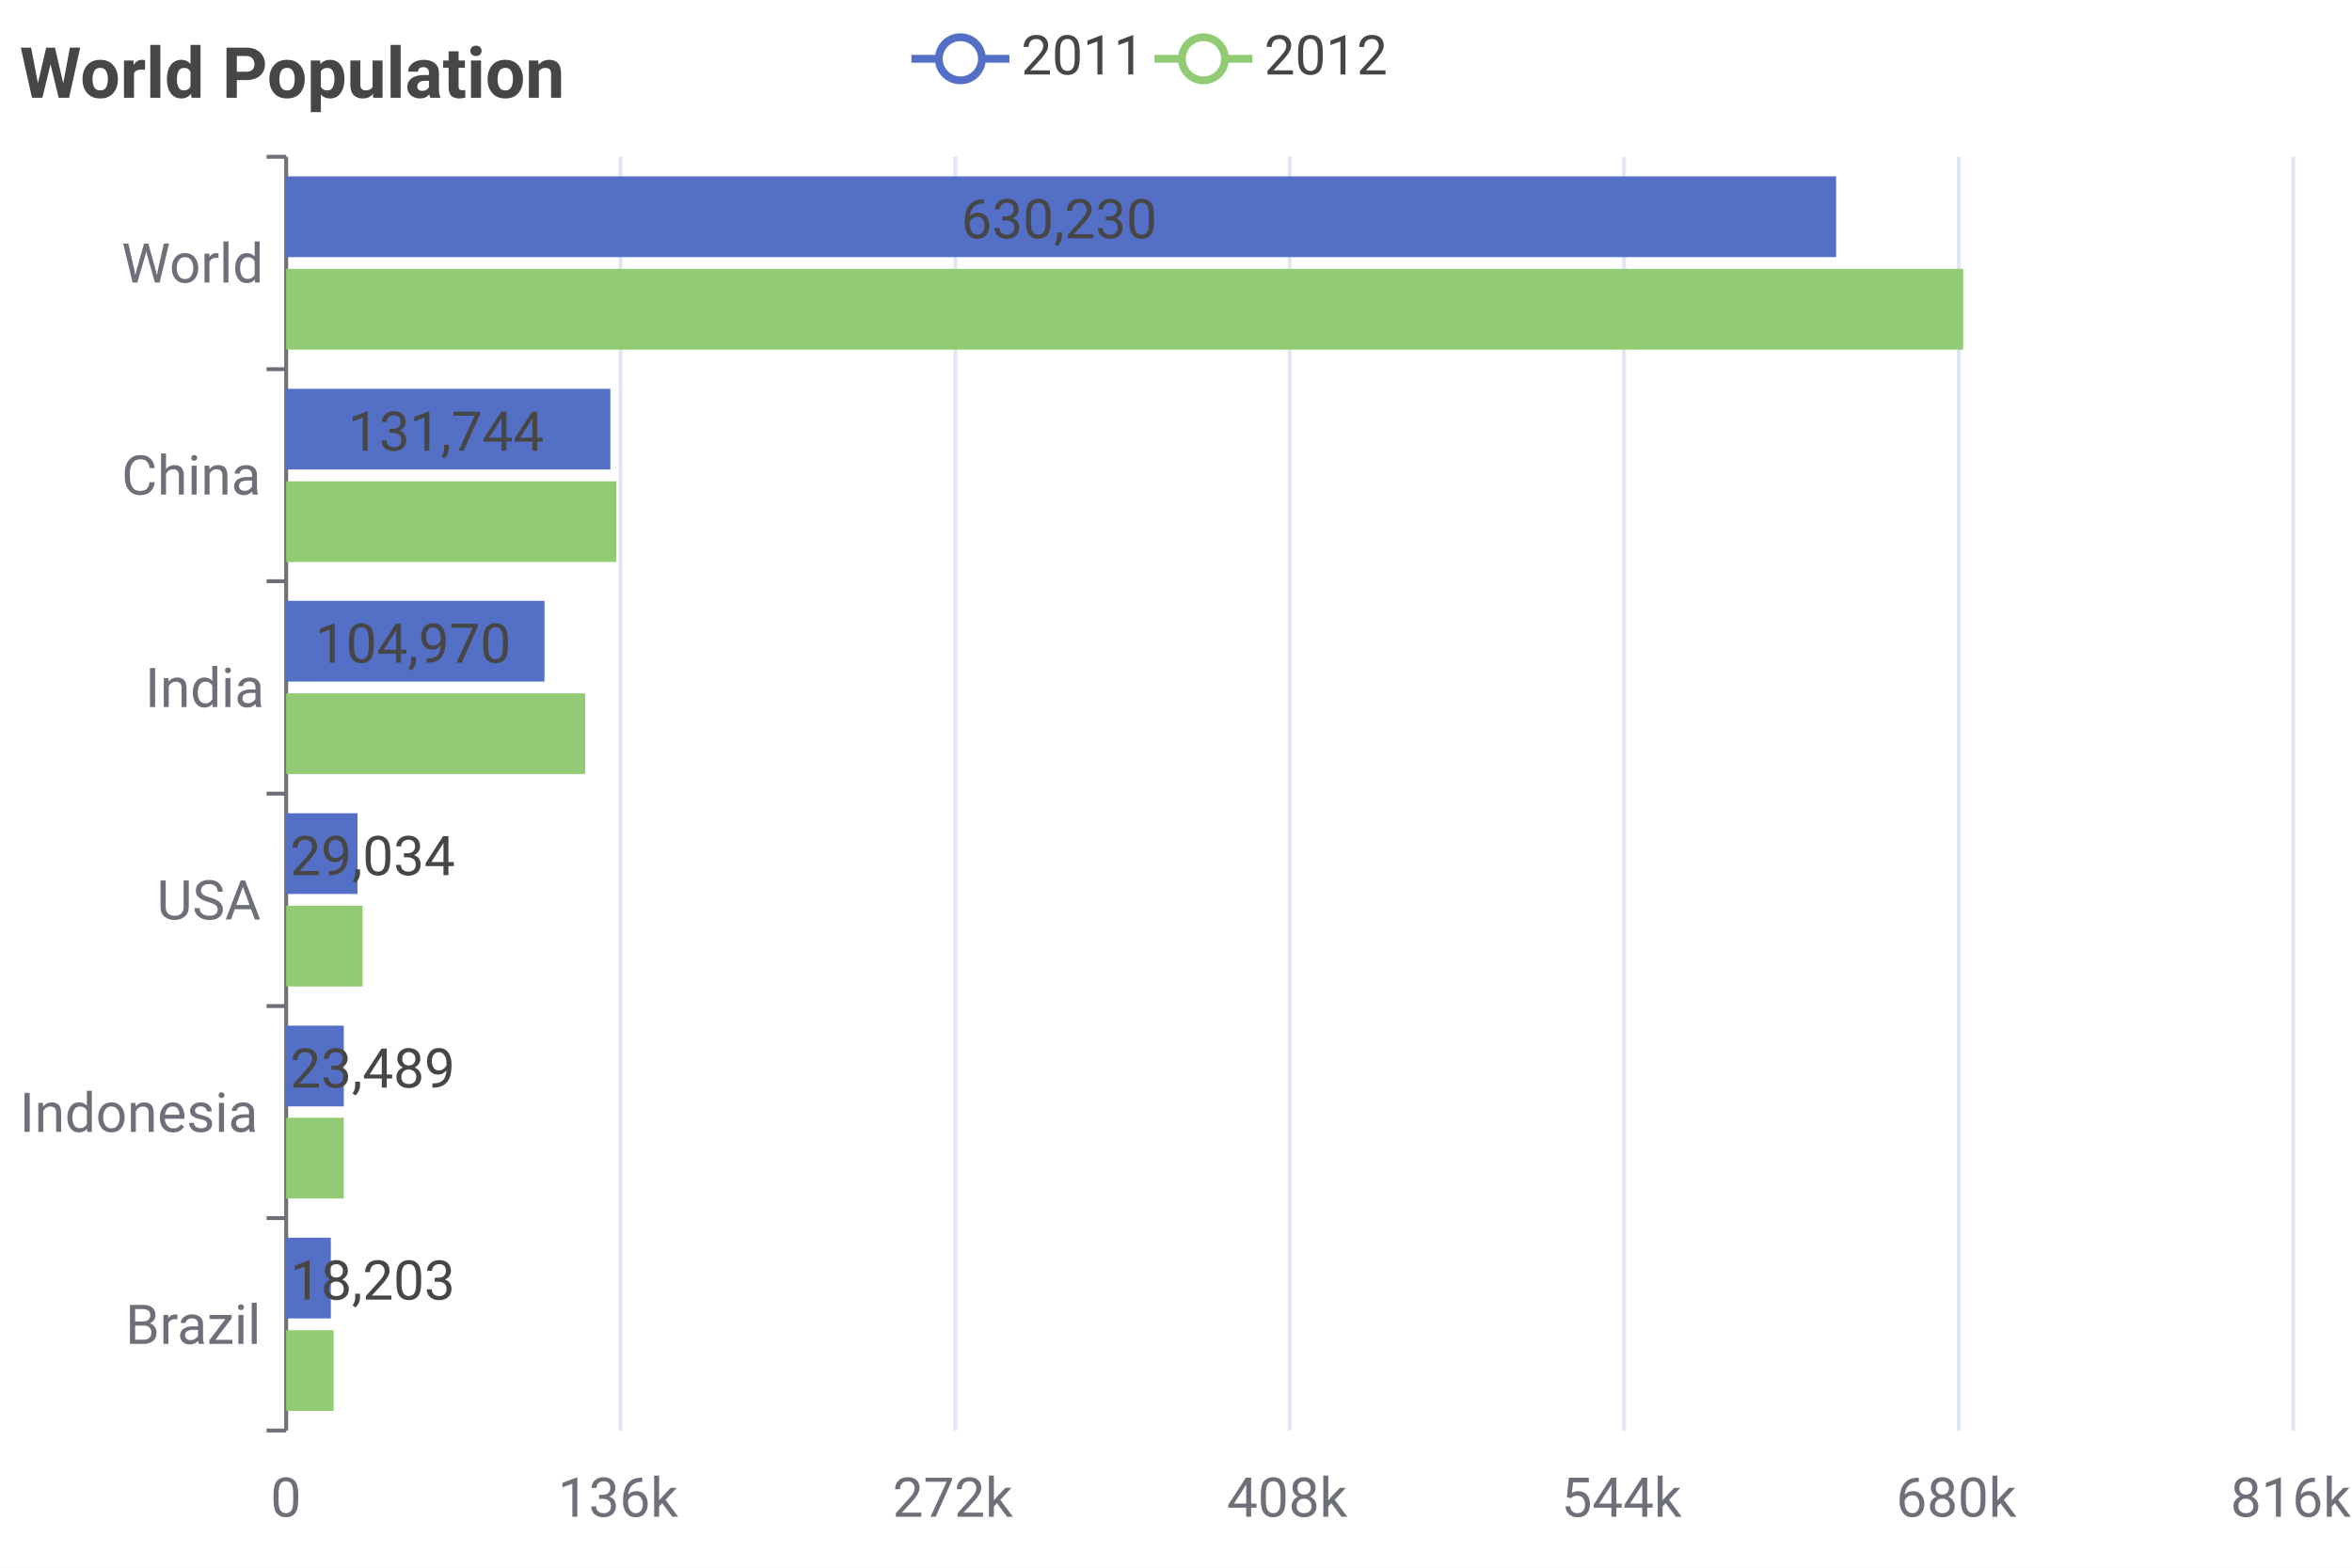
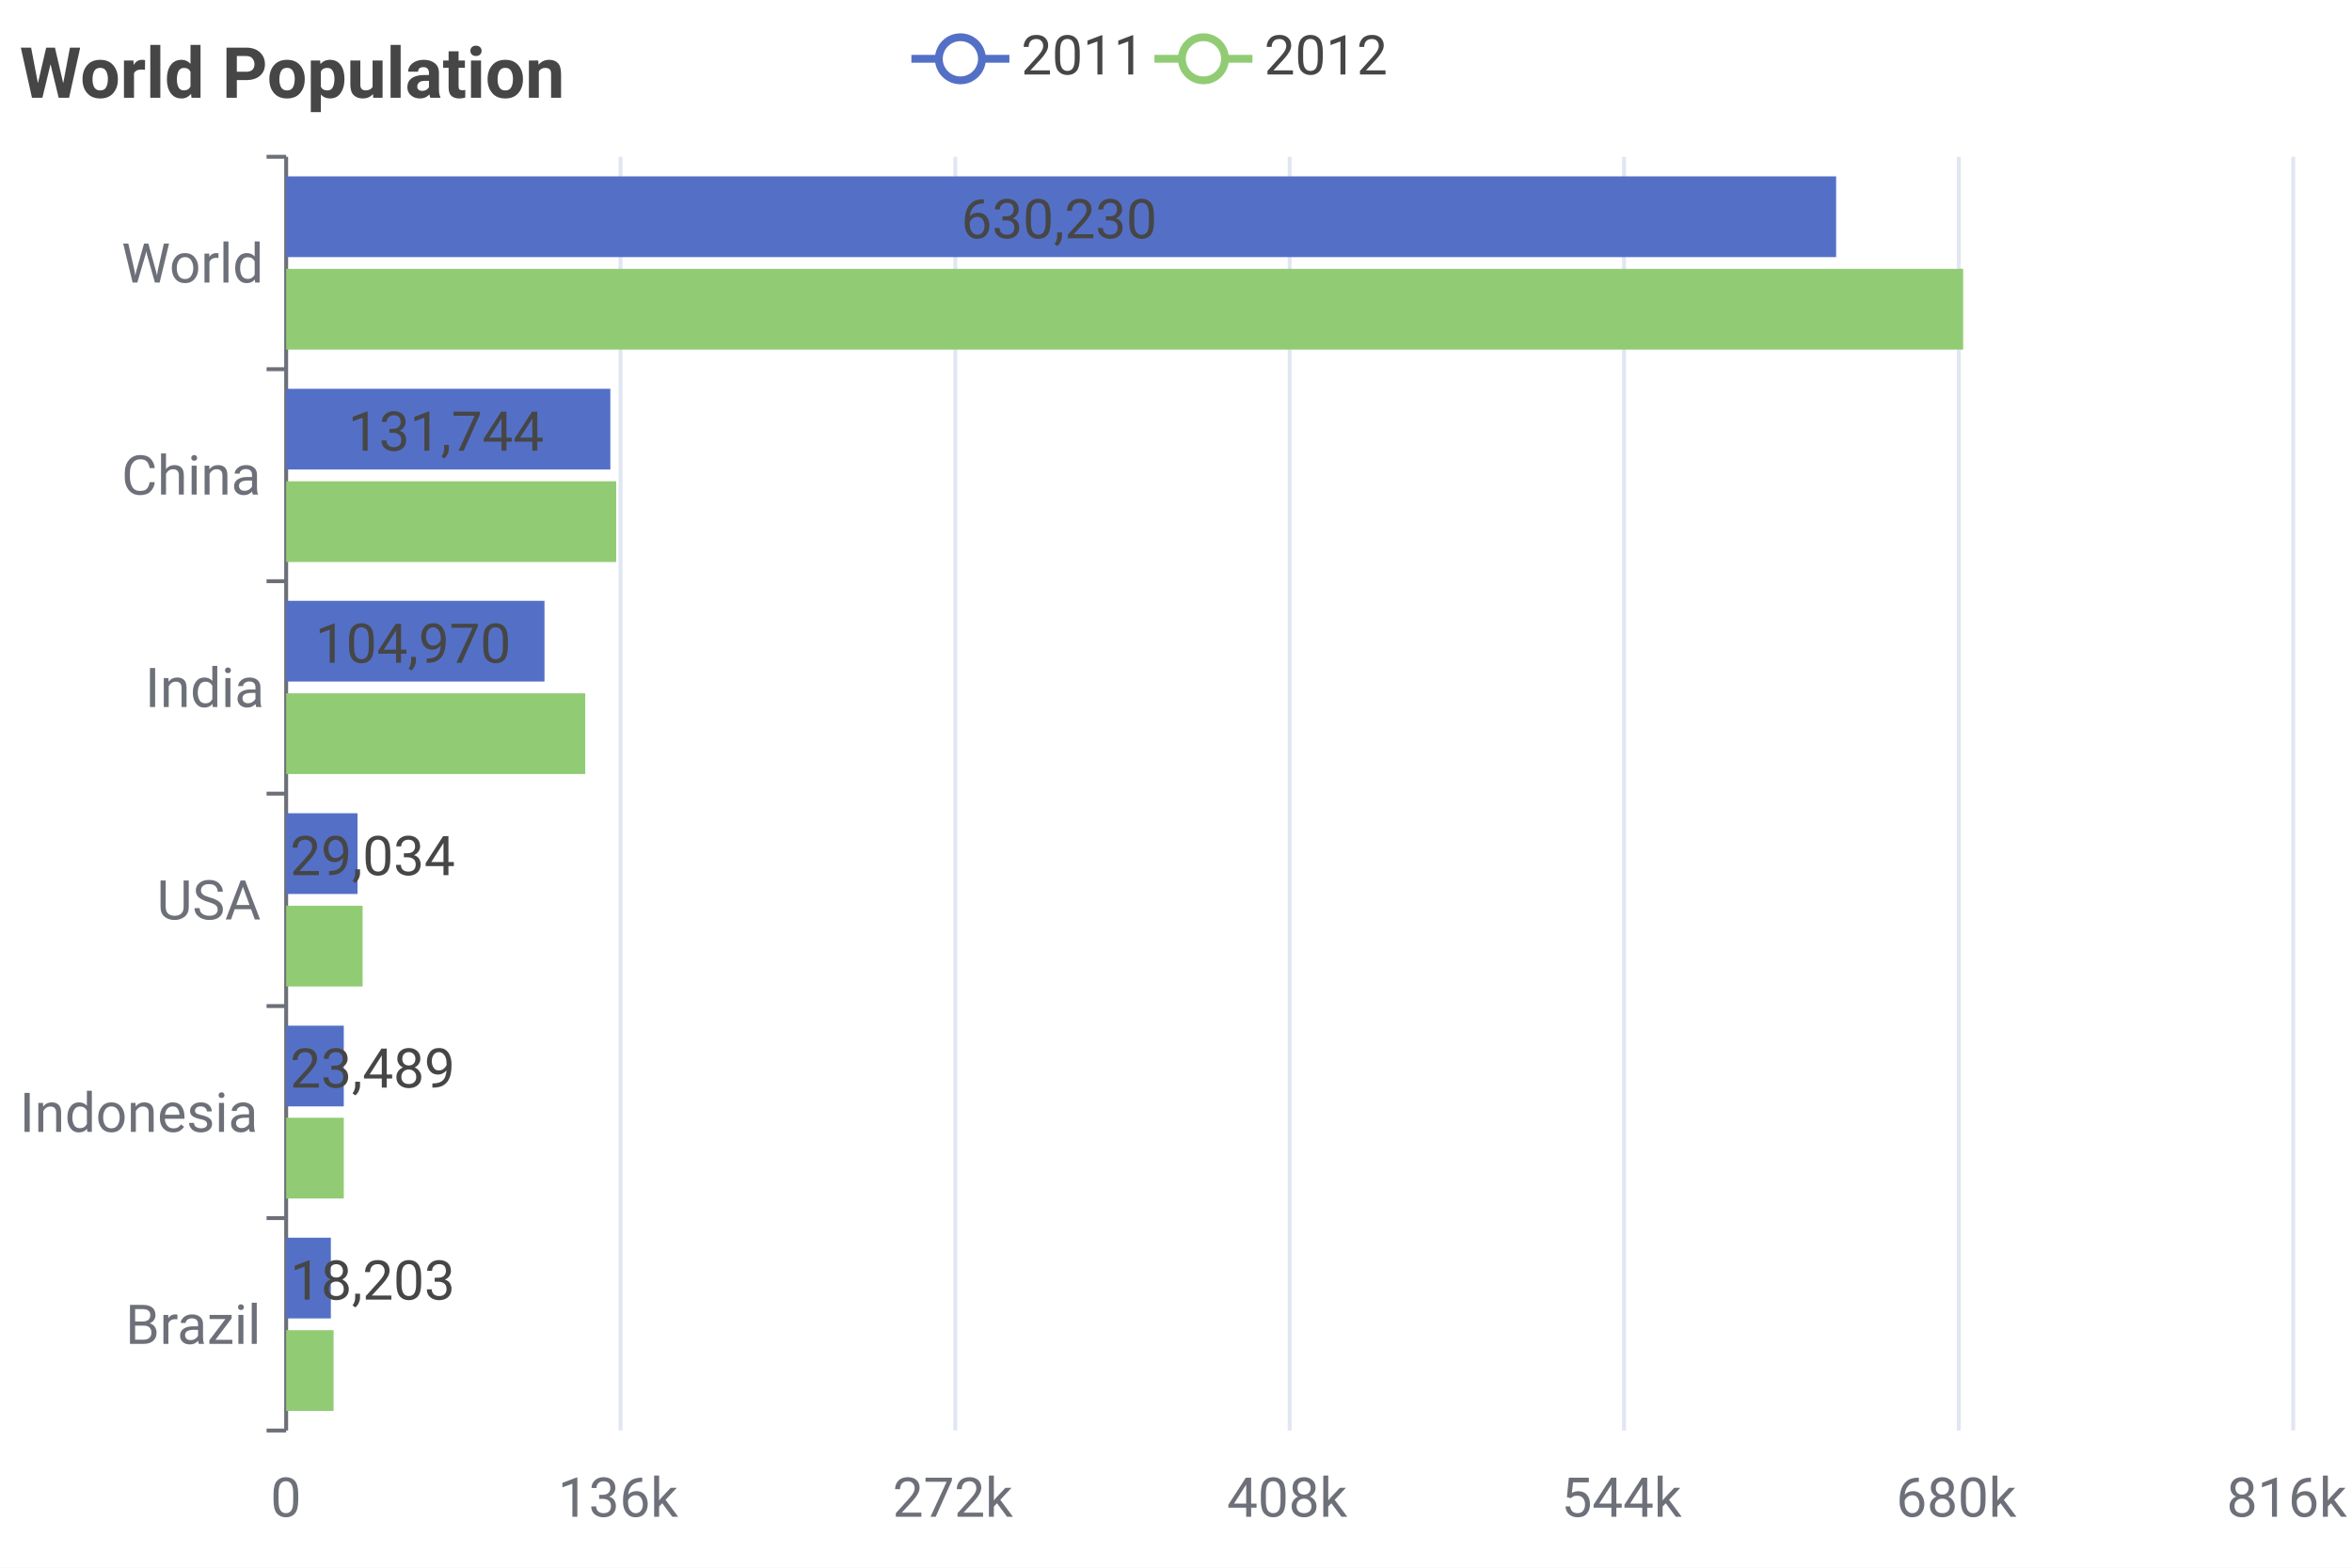
<svg xmlns="http://www.w3.org/2000/svg" width="600" height="400" viewBox="0 0 600 400">
  <rect x="0" y="0" width="600" height="400" fill="#FFFFFF" />
  <text font-size="18" x="5" y="5" dy="15" font-weight="bold" dominant-baseline="middle" font-family="Roboto" fill="#464646">
World Population
</text>
  <g>
    <line stroke-width="2" x1="232.5" y1="15" x2="257.5" y2="15" stroke="#5470C6" />
    <circle cx="245" cy="15" r="5.5" stroke-width="2" stroke="#5470C6" fill="#FFFFFF" />
    <text font-size="14" x="260.5" y="19" font-family="Roboto" fill="#464646">
2011
</text>
  </g>
  <g>
    <line stroke-width="2" x1="294.5" y1="15" x2="319.5" y2="15" stroke="#91CC75" />
    <circle cx="307" cy="15" r="5.5" stroke-width="2" stroke="#91CC75" fill="#FFFFFF" />
    <text font-size="14" x="322.5" y="19" font-family="Roboto" fill="#464646">
2012
</text>
  </g>
  <g>
    <g stroke="#6E7079" stroke-width="1">
      <line x1="73" y1="40" x2="73" y2="365" />
      <line x1="73" y1="40" x2="68" y2="40" />
      <line x1="73" y1="94.2" x2="68" y2="94.2" />
      <line x1="73" y1="148.3" x2="68" y2="148.3" />
      <line x1="73" y1="202.5" x2="68" y2="202.5" />
      <line x1="73" y1="256.7" x2="68" y2="256.7" />
      <line x1="73" y1="310.8" x2="68" y2="310.8" />
      <line x1="73" y1="365" x2="68" y2="365" />
    </g>
    <text font-size="14" x="31" y="72.1" font-family="Roboto" fill="#6E7079">
World
</text>
    <text font-size="14" x="31" y="126.2" font-family="Roboto" fill="#6E7079">
China
</text>
    <text font-size="14" x="37" y="180.4" font-family="Roboto" fill="#6E7079">
India
</text>
    <text font-size="14" x="40" y="234.6" font-family="Roboto" fill="#6E7079">
USA
</text>
    <text font-size="14" x="5" y="288.8" font-family="Roboto" fill="#6E7079">
Indonesia
</text>
    <text font-size="14" x="32" y="342.9" font-family="Roboto" fill="#6E7079">
Brazil
</text>
  </g>
  <g>
    <text font-size="14" x="69" y="387" font-family="Roboto" fill="#6E7079">
0
</text>
    <text font-size="14" x="142.3" y="387" font-family="Roboto" fill="#6E7079">
136k
</text>
    <text font-size="14" x="227.7" y="387" font-family="Roboto" fill="#6E7079">
272k
</text>
    <text font-size="14" x="313" y="387" font-family="Roboto" fill="#6E7079">
408k
</text>
    <text font-size="14" x="398.3" y="387" font-family="Roboto" fill="#6E7079">
544k
</text>
    <text font-size="14" x="483.7" y="387" font-family="Roboto" fill="#6E7079">
680k
</text>
-     <text font-size="14" x="569" y="387" font-family="Roboto" fill="#6E7079">
+     <text font-size="14" x="568" y="387" font-family="Roboto" fill="#6E7079">
816k
</text>
  </g>
  <g stroke="#E0E6F2" stroke-width="1">
    <line x1="158.3" y1="40" x2="158.3" y2="365" />
    <line x1="243.7" y1="40" x2="243.7" y2="365" />
    <line x1="329" y1="40" x2="329" y2="365" />
    <line x1="414.3" y1="40" x2="414.3" y2="365" />
    <line x1="499.7" y1="40" x2="499.7" y2="365" />
    <line x1="585" y1="40" x2="585" y2="365" />
  </g>
  <rect x="73" y="315.8" width="11.4" height="20.6" fill="#5470C6" data-series="2011" data-category="Brazil" data-value="18203" />
  <rect x="73" y="261.7" width="14.7" height="20.6" fill="#5470C6" data-series="2011" data-category="Indonesia" data-value="23489" />
  <rect x="73" y="207.5" width="18.2" height="20.6" fill="#5470C6" data-series="2011" data-category="USA" data-value="29034" />
  <rect x="73" y="153.3" width="65.9" height="20.6" fill="#5470C6" data-series="2011" data-category="India" data-value="104970" />
  <rect x="73" y="99.2" width="82.7" height="20.6" fill="#5470C6" data-series="2011" data-category="China" data-value="131744" />
  <rect x="73" y="45" width="395.4" height="20.6" fill="#5470C6" data-series="2011" data-category="World" data-value="630230" />
  <rect x="73" y="339.4" width="12.1" height="20.6" fill="#91CC75" data-series="2012" data-category="Brazil" data-value="19325" />
  <rect x="73" y="285.2" width="14.7" height="20.6" fill="#91CC75" data-series="2012" data-category="Indonesia" data-value="23438" />
  <rect x="73" y="231.1" width="19.5" height="20.6" fill="#91CC75" data-series="2012" data-category="USA" data-value="31000" />
  <rect x="73" y="176.9" width="76.3" height="20.6" fill="#91CC75" data-series="2012" data-category="India" data-value="121594" />
  <rect x="73" y="122.8" width="84.2" height="20.6" fill="#91CC75" data-series="2012" data-category="China" data-value="134141" />
  <rect x="73" y="68.6" width="427.8" height="20.6" fill="#91CC75" data-series="2012" data-category="World" data-value="681807" />
  <text font-size="14" x="74" y="326.1" dy="5.5" font-family="Roboto" fill="#464646">
18,203
</text>
  <text font-size="14" x="74" y="272" dy="5.5" font-family="Roboto" fill="#464646">
23,489
</text>
  <text font-size="14" x="74" y="217.8" dy="5.5" font-family="Roboto" fill="#464646">
29,034
</text>
  <text font-size="14" x="80.4" y="163.6" dy="5.5" font-family="Roboto" fill="#464646">
104,970
</text>
  <text font-size="14" x="88.8" y="109.5" dy="5.5" font-family="Roboto" fill="#464646">
131,744
</text>
  <text font-size="14" x="245.2" y="55.3" dy="5.5" font-family="Roboto" fill="#464646">
630,230
</text>
</svg>
